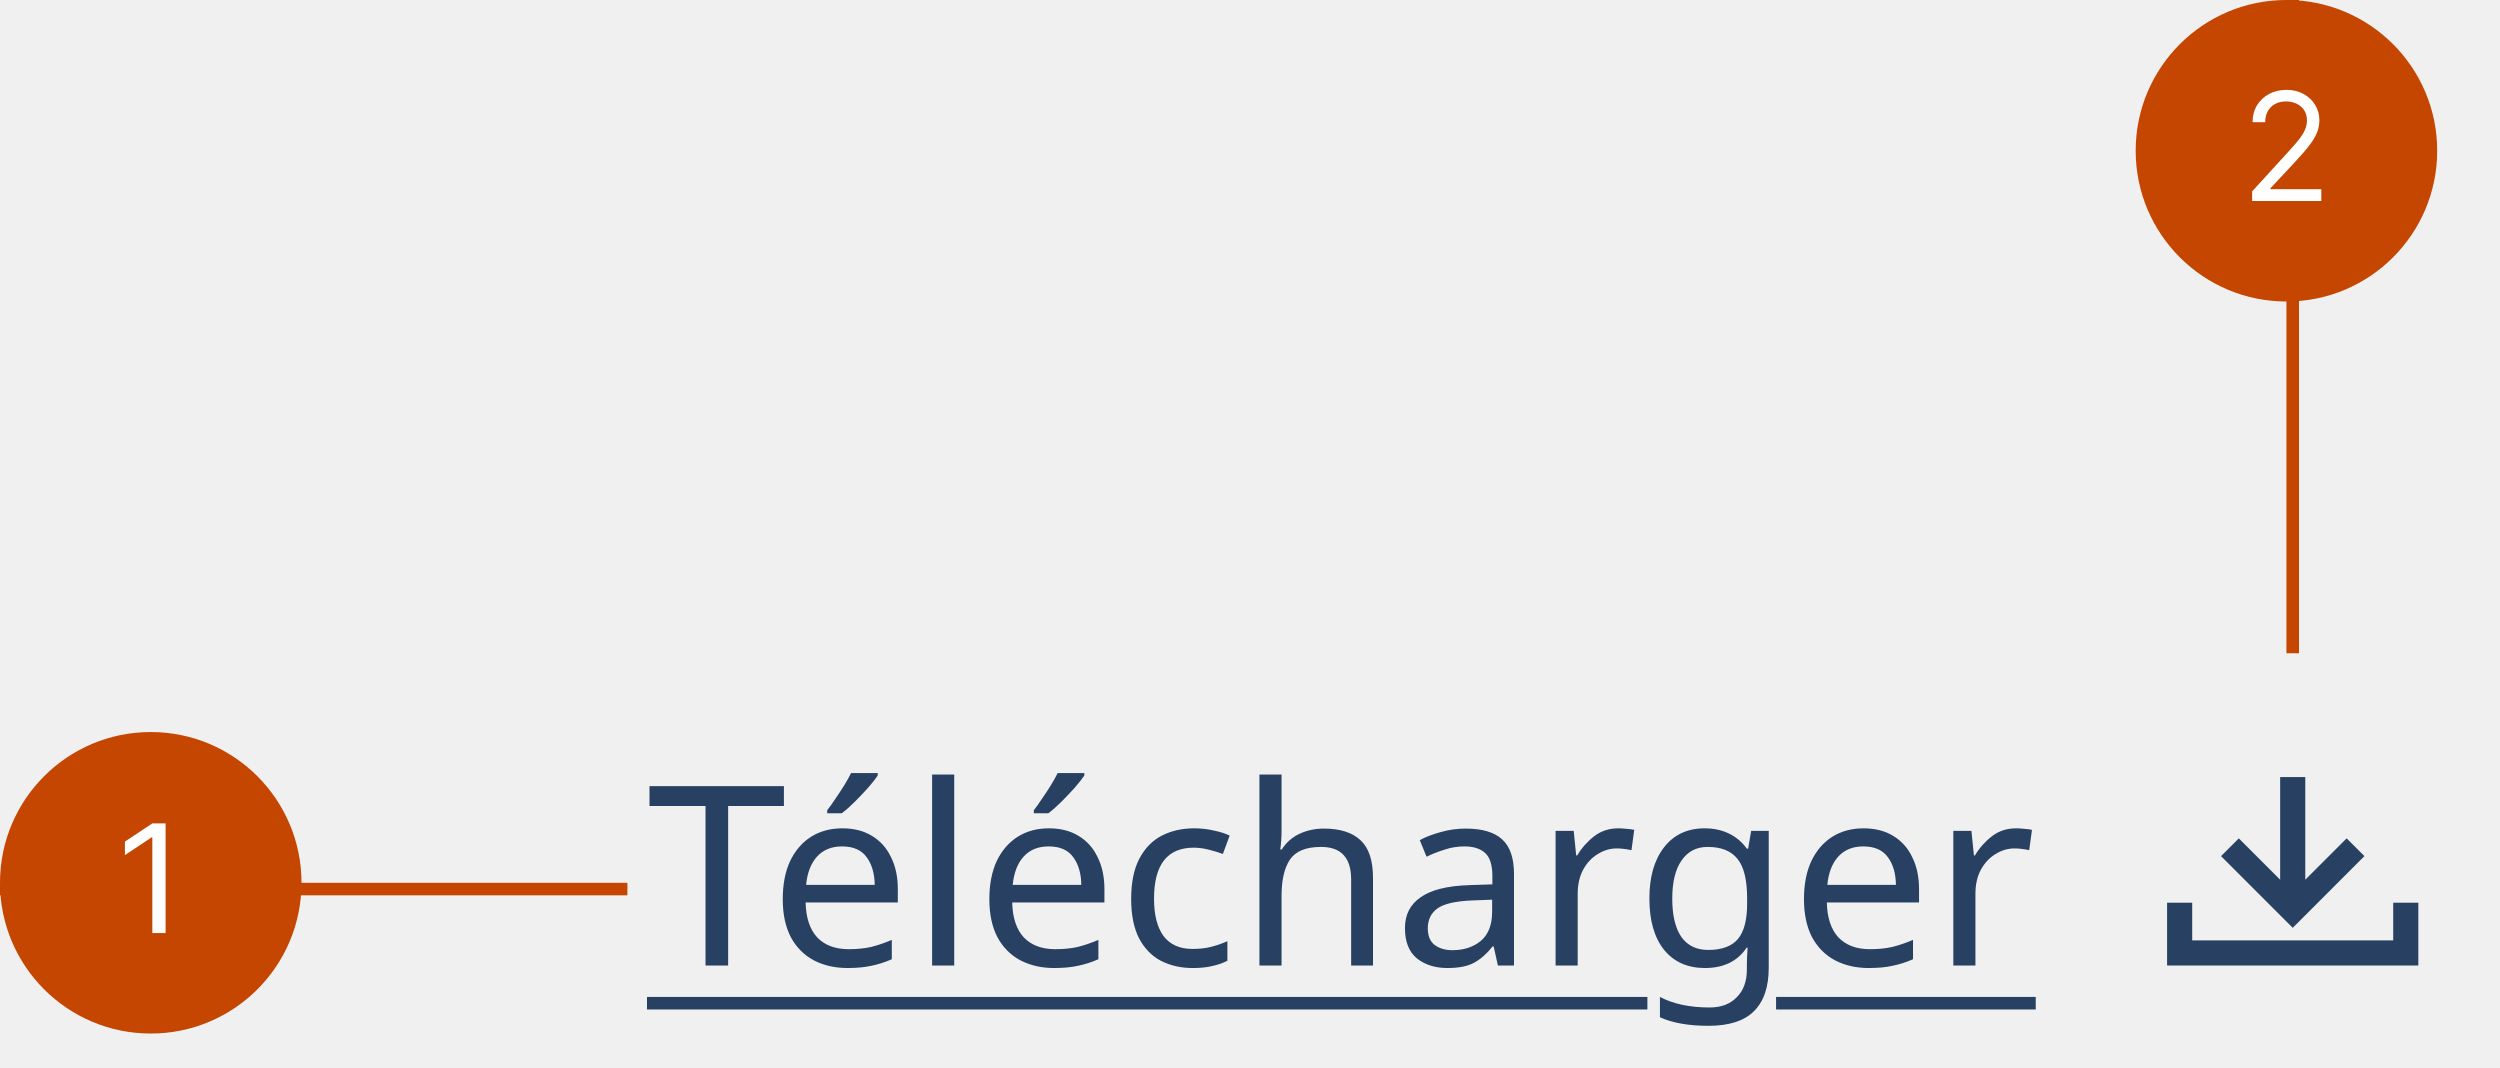
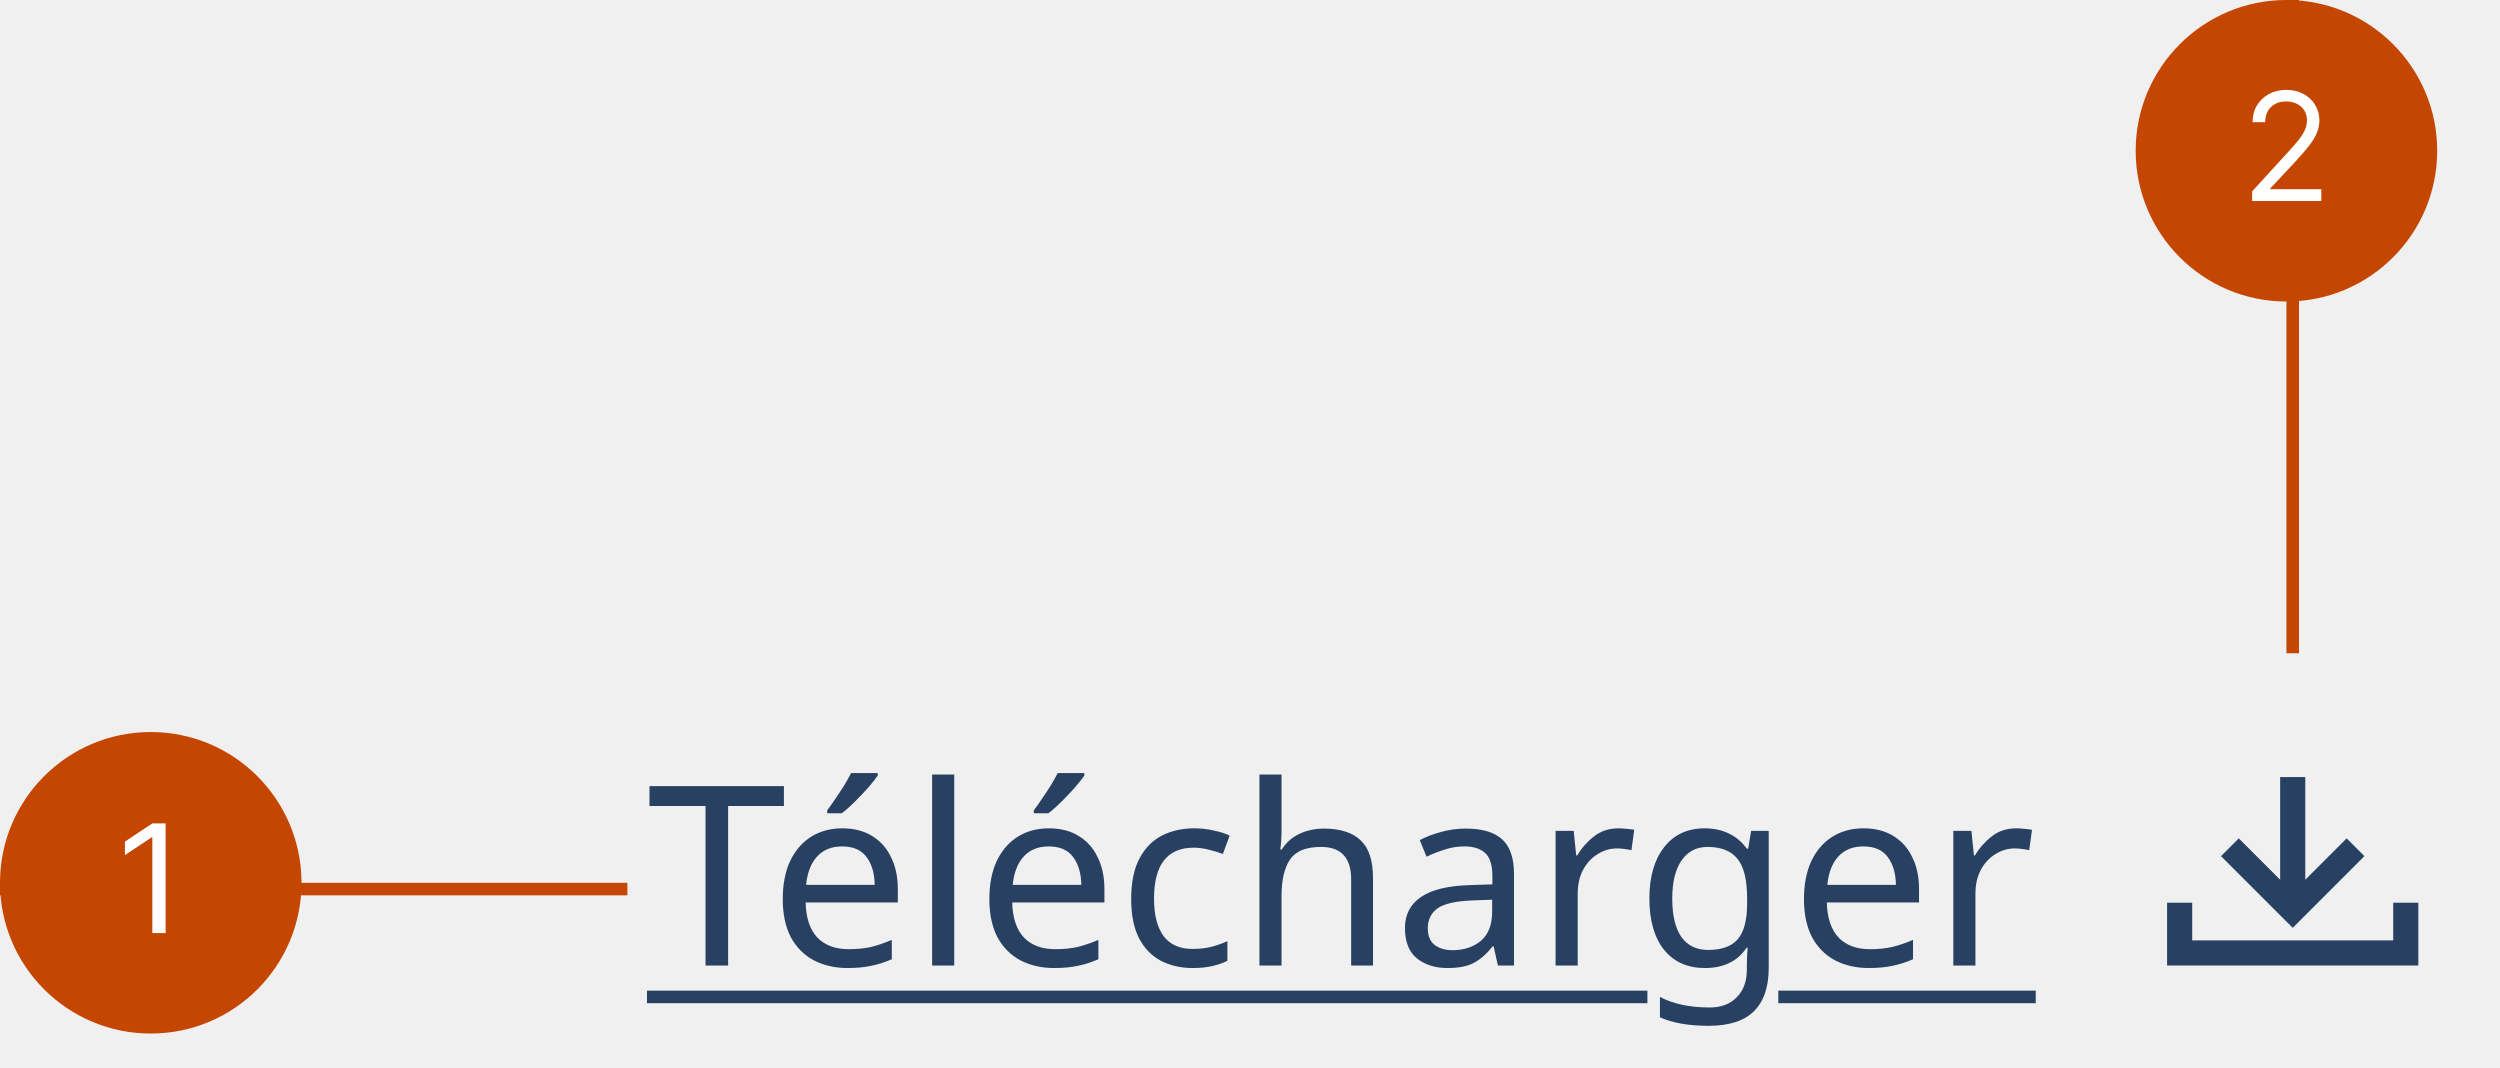
<svg xmlns="http://www.w3.org/2000/svg" width="199" height="85" viewBox="0 0 199 85" fill="none">
  <path d="M57.96 76.855H56.16V64.155H51.7V62.575H62.4V64.155H57.96V76.855ZM67.047 65.935C67.967 65.935 68.754 66.135 69.407 66.535C70.074 66.935 70.58 67.501 70.927 68.235C71.287 68.955 71.467 69.801 71.467 70.775V71.835H64.127C64.154 73.048 64.46 73.975 65.047 74.615C65.647 75.241 66.48 75.555 67.547 75.555C68.227 75.555 68.827 75.495 69.347 75.375C69.88 75.241 70.427 75.055 70.987 74.815V76.355C70.44 76.595 69.9 76.768 69.367 76.875C68.834 76.995 68.2 77.055 67.467 77.055C66.454 77.055 65.554 76.848 64.767 76.435C63.994 76.021 63.387 75.408 62.947 74.595C62.52 73.768 62.307 72.761 62.307 71.575C62.307 70.401 62.5 69.395 62.887 68.555C63.287 67.715 63.84 67.068 64.547 66.615C65.267 66.161 66.1 65.935 67.047 65.935ZM67.027 67.375C66.187 67.375 65.52 67.648 65.027 68.195C64.547 68.728 64.26 69.475 64.167 70.435H69.627C69.614 69.528 69.4 68.795 68.987 68.235C68.574 67.661 67.92 67.375 67.027 67.375ZM69.867 61.735C69.707 61.975 69.46 62.288 69.127 62.675C68.794 63.048 68.434 63.428 68.047 63.815C67.674 64.188 67.327 64.495 67.007 64.735H65.847V64.495C66.047 64.241 66.26 63.941 66.487 63.595C66.727 63.248 66.96 62.895 67.187 62.535C67.414 62.161 67.6 61.828 67.747 61.535H69.867V61.735ZM75.956 76.855H74.196V61.655H75.956V76.855ZM83.492 65.935C84.412 65.935 85.199 66.135 85.852 66.535C86.519 66.935 87.026 67.501 87.372 68.235C87.732 68.955 87.912 69.801 87.912 70.775V71.835H80.572C80.599 73.048 80.906 73.975 81.492 74.615C82.092 75.241 82.926 75.555 83.992 75.555C84.672 75.555 85.272 75.495 85.792 75.375C86.326 75.241 86.872 75.055 87.432 74.815V76.355C86.886 76.595 86.346 76.768 85.812 76.875C85.279 76.995 84.646 77.055 83.912 77.055C82.899 77.055 81.999 76.848 81.212 76.435C80.439 76.021 79.832 75.408 79.392 74.595C78.966 73.768 78.752 72.761 78.752 71.575C78.752 70.401 78.946 69.395 79.332 68.555C79.732 67.715 80.286 67.068 80.992 66.615C81.712 66.161 82.546 65.935 83.492 65.935ZM83.472 67.375C82.632 67.375 81.966 67.648 81.472 68.195C80.992 68.728 80.706 69.475 80.612 70.435H86.072C86.059 69.528 85.846 68.795 85.432 68.235C85.019 67.661 84.366 67.375 83.472 67.375ZM86.312 61.735C86.152 61.975 85.906 62.288 85.572 62.675C85.239 63.048 84.879 63.428 84.492 63.815C84.119 64.188 83.772 64.495 83.452 64.735H82.292V64.495C82.492 64.241 82.706 63.941 82.932 63.595C83.172 63.248 83.406 62.895 83.632 62.535C83.859 62.161 84.046 61.828 84.192 61.535H86.312V61.735ZM94.941 77.055C93.995 77.055 93.148 76.861 92.401 76.475C91.668 76.088 91.088 75.488 90.661 74.675C90.248 73.861 90.041 72.821 90.041 71.555C90.041 70.235 90.261 69.161 90.701 68.335C91.141 67.508 91.735 66.901 92.481 66.515C93.241 66.128 94.101 65.935 95.061 65.935C95.608 65.935 96.135 65.995 96.641 66.115C97.148 66.221 97.561 66.355 97.881 66.515L97.341 67.975C97.021 67.855 96.648 67.741 96.221 67.635C95.795 67.528 95.395 67.475 95.021 67.475C92.915 67.475 91.861 68.828 91.861 71.535C91.861 72.828 92.115 73.821 92.621 74.515C93.141 75.195 93.908 75.535 94.921 75.535C95.508 75.535 96.021 75.475 96.461 75.355C96.915 75.235 97.328 75.088 97.701 74.915V76.475C97.341 76.661 96.941 76.801 96.501 76.895C96.075 77.001 95.555 77.055 94.941 77.055ZM102.011 66.115C102.011 66.648 101.977 67.148 101.911 67.615H102.031C102.377 67.068 102.844 66.655 103.431 66.375C104.031 66.095 104.677 65.955 105.371 65.955C106.677 65.955 107.657 66.268 108.311 66.895C108.964 67.508 109.291 68.501 109.291 69.875V76.855H107.551V69.995C107.551 68.275 106.751 67.415 105.151 67.415C103.951 67.415 103.124 67.755 102.671 68.435C102.231 69.101 102.011 70.061 102.011 71.315V76.855H100.251V61.655H102.011V66.115ZM116.674 65.955C117.981 65.955 118.947 66.241 119.574 66.815C120.201 67.388 120.514 68.301 120.514 69.555V76.855H119.234L118.894 75.335H118.814C118.347 75.921 117.854 76.355 117.334 76.635C116.827 76.915 116.121 77.055 115.214 77.055C114.241 77.055 113.434 76.801 112.794 76.295C112.154 75.775 111.834 74.968 111.834 73.875C111.834 72.808 112.254 71.988 113.094 71.415C113.934 70.828 115.227 70.508 116.974 70.455L118.794 70.395V69.755C118.794 68.861 118.601 68.241 118.214 67.895C117.827 67.548 117.281 67.375 116.574 67.375C116.014 67.375 115.481 67.461 114.974 67.635C114.467 67.795 113.994 67.981 113.554 68.195L113.014 66.875C113.481 66.621 114.034 66.408 114.674 66.235C115.314 66.048 115.981 65.955 116.674 65.955ZM117.194 71.675C115.861 71.728 114.934 71.941 114.414 72.315C113.907 72.688 113.654 73.215 113.654 73.895C113.654 74.495 113.834 74.935 114.194 75.215C114.567 75.495 115.041 75.635 115.614 75.635C116.521 75.635 117.274 75.388 117.874 74.895C118.474 74.388 118.774 73.615 118.774 72.575V71.615L117.194 71.675ZM128.825 65.935C129.025 65.935 129.238 65.948 129.465 65.975C129.705 65.988 129.912 66.015 130.085 66.055L129.865 67.675C129.692 67.635 129.498 67.601 129.285 67.575C129.085 67.548 128.892 67.535 128.705 67.535C128.158 67.535 127.645 67.688 127.165 67.995C126.685 68.288 126.298 68.708 126.005 69.255C125.725 69.788 125.585 70.415 125.585 71.135V76.855H123.825V66.135H125.265L125.465 68.095H125.545C125.892 67.508 126.338 67.001 126.885 66.575C127.432 66.148 128.078 65.935 128.825 65.935ZM135.691 65.935C136.398 65.935 137.031 66.068 137.591 66.335C138.165 66.601 138.651 67.008 139.051 67.555H139.151L139.391 66.135H140.791V77.035C140.791 78.568 140.398 79.721 139.611 80.495C138.838 81.268 137.631 81.655 135.991 81.655C134.418 81.655 133.131 81.428 132.131 80.975V79.355C133.185 79.915 134.505 80.195 136.091 80.195C137.011 80.195 137.731 79.921 138.251 79.375C138.785 78.841 139.051 78.108 139.051 77.175V76.755C139.051 76.595 139.058 76.368 139.071 76.075C139.085 75.768 139.098 75.555 139.111 75.435H139.031C138.311 76.515 137.205 77.055 135.711 77.055C134.325 77.055 133.238 76.568 132.451 75.595C131.678 74.621 131.291 73.261 131.291 71.515C131.291 69.808 131.678 68.455 132.451 67.455C133.238 66.441 134.318 65.935 135.691 65.935ZM135.931 67.415C135.038 67.415 134.345 67.775 133.851 68.495C133.358 69.201 133.111 70.215 133.111 71.535C133.111 72.855 133.351 73.868 133.831 74.575C134.325 75.268 135.038 75.615 135.971 75.615C137.051 75.615 137.838 75.328 138.331 74.755C138.825 74.168 139.071 73.228 139.071 71.935V71.515C139.071 70.048 138.818 69.001 138.311 68.375C137.805 67.735 137.011 67.415 135.931 67.415ZM148.336 65.935C149.256 65.935 150.043 66.135 150.696 66.535C151.363 66.935 151.869 67.501 152.216 68.235C152.576 68.955 152.756 69.801 152.756 70.775V71.835H145.416C145.443 73.048 145.749 73.975 146.336 74.615C146.936 75.241 147.769 75.555 148.836 75.555C149.516 75.555 150.116 75.495 150.636 75.375C151.169 75.241 151.716 75.055 152.276 74.815V76.355C151.729 76.595 151.189 76.768 150.656 76.875C150.123 76.995 149.489 77.055 148.756 77.055C147.743 77.055 146.843 76.848 146.056 76.435C145.283 76.021 144.676 75.408 144.236 74.595C143.809 73.768 143.596 72.761 143.596 71.575C143.596 70.401 143.789 69.395 144.176 68.555C144.576 67.715 145.129 67.068 145.836 66.615C146.556 66.161 147.389 65.935 148.336 65.935ZM148.316 67.375C147.476 67.375 146.809 67.648 146.316 68.195C145.836 68.728 145.549 69.475 145.456 70.435H150.916C150.903 69.528 150.689 68.795 150.276 68.235C149.863 67.661 149.209 67.375 148.316 67.375ZM160.485 65.935C160.685 65.935 160.898 65.948 161.125 65.975C161.365 65.988 161.572 66.015 161.745 66.055L161.525 67.675C161.352 67.635 161.158 67.601 160.945 67.575C160.745 67.548 160.552 67.535 160.365 67.535C159.818 67.535 159.305 67.688 158.825 67.995C158.345 68.288 157.958 68.708 157.665 69.255C157.385 69.788 157.245 70.415 157.245 71.135V76.855H155.485V66.135H156.925L157.125 68.095H157.205C157.552 67.508 157.998 67.001 158.545 66.575C159.092 66.148 159.738 65.935 160.485 65.935Z" fill="#284162" />
-   <path d="M51.5 79.355H131.133V80.355H51.5V79.355ZM141.375 79.355H162.045V80.355H141.375V79.355Z" fill="#284162" />
-   <path fill-rule="evenodd" clip-rule="evenodd" d="M181.5 72.855L176.793 68.147L178.207 66.733L181.5 70.026V61.855H183.5V70.026L186.793 66.733L188.207 68.147L183.5 72.855V72.855H183.5L182.5 73.855L181.5 72.855Z" fill="#284162" />
+   <path d="M51.5 78.855H131.133V79.855H51.5V78.855ZM141.555 78.855H162.045V79.855H141.555V78.855Z" fill="#284162" />
+   <path d="M183.5 70.027L186.793 66.734L188.207 68.148L182.5 73.855L176.793 68.148L178.207 66.734L181.5 70.027V61.855H183.5V70.027Z" fill="#284162" />
  <path fill-rule="evenodd" clip-rule="evenodd" d="M174.5 71.855V74.855H190.5V71.855H192.5V74.855V76.855H172.5L172.5 74.855V71.855H174.5Z" fill="#284162" />
  <g clip-path="url(#clip0_5096_22651)">
    <rect y="70.27" width="50" height="1" fill="#C54600" />
    <g clip-path="url(#clip1_5096_22651)">
      <rect y="58.27" width="24" height="24" rx="12" fill="#C54600" />
      <path d="M13.182 65.542V74.27H12.126V66.65H12.075L9.944 68.065V66.991L12.126 65.542H13.182Z" fill="white" />
    </g>
  </g>
  <rect x="182" width="1" height="52" fill="#C54600" />
  <g clip-path="url(#clip2_5096_22651)">
    <rect x="170" width="24" height="24" rx="12" fill="#C54600" />
    <path d="M179.271 16V15.233L182.151 12.079C182.489 11.71 182.768 11.389 182.987 11.117C183.205 10.841 183.367 10.582 183.472 10.341C183.58 10.097 183.634 9.841 183.634 9.574C183.634 9.267 183.56 9.001 183.413 8.777C183.268 8.553 183.069 8.379 182.816 8.257C182.563 8.135 182.279 8.074 181.964 8.074C181.629 8.074 181.336 8.143 181.086 8.283C180.839 8.419 180.647 8.611 180.511 8.858C180.377 9.105 180.31 9.395 180.31 9.727H179.305C179.305 9.216 179.423 8.767 179.658 8.381C179.894 7.994 180.215 7.693 180.621 7.477C181.031 7.261 181.489 7.153 181.998 7.153C182.509 7.153 182.962 7.261 183.357 7.477C183.752 7.693 184.062 7.984 184.286 8.351C184.511 8.717 184.623 9.125 184.623 9.574C184.623 9.895 184.565 10.209 184.448 10.516C184.335 10.82 184.136 11.159 183.852 11.534C183.57 11.906 183.18 12.361 182.68 12.898L180.719 14.994V15.062H184.776V16H179.271Z" fill="white" />
  </g>
  <defs>
    <clipPath id="clip0_5096_22651">
      <rect width="49.94" height="26.23" fill="white" transform="translate(0 57.2696)" />
    </clipPath>
    <clipPath id="clip1_5096_22651">
      <rect y="58.27" width="24" height="24" rx="12" fill="white" />
    </clipPath>
    <clipPath id="clip2_5096_22651">
      <rect x="170" width="24" height="24" rx="12" fill="white" />
    </clipPath>
  </defs>
</svg>
